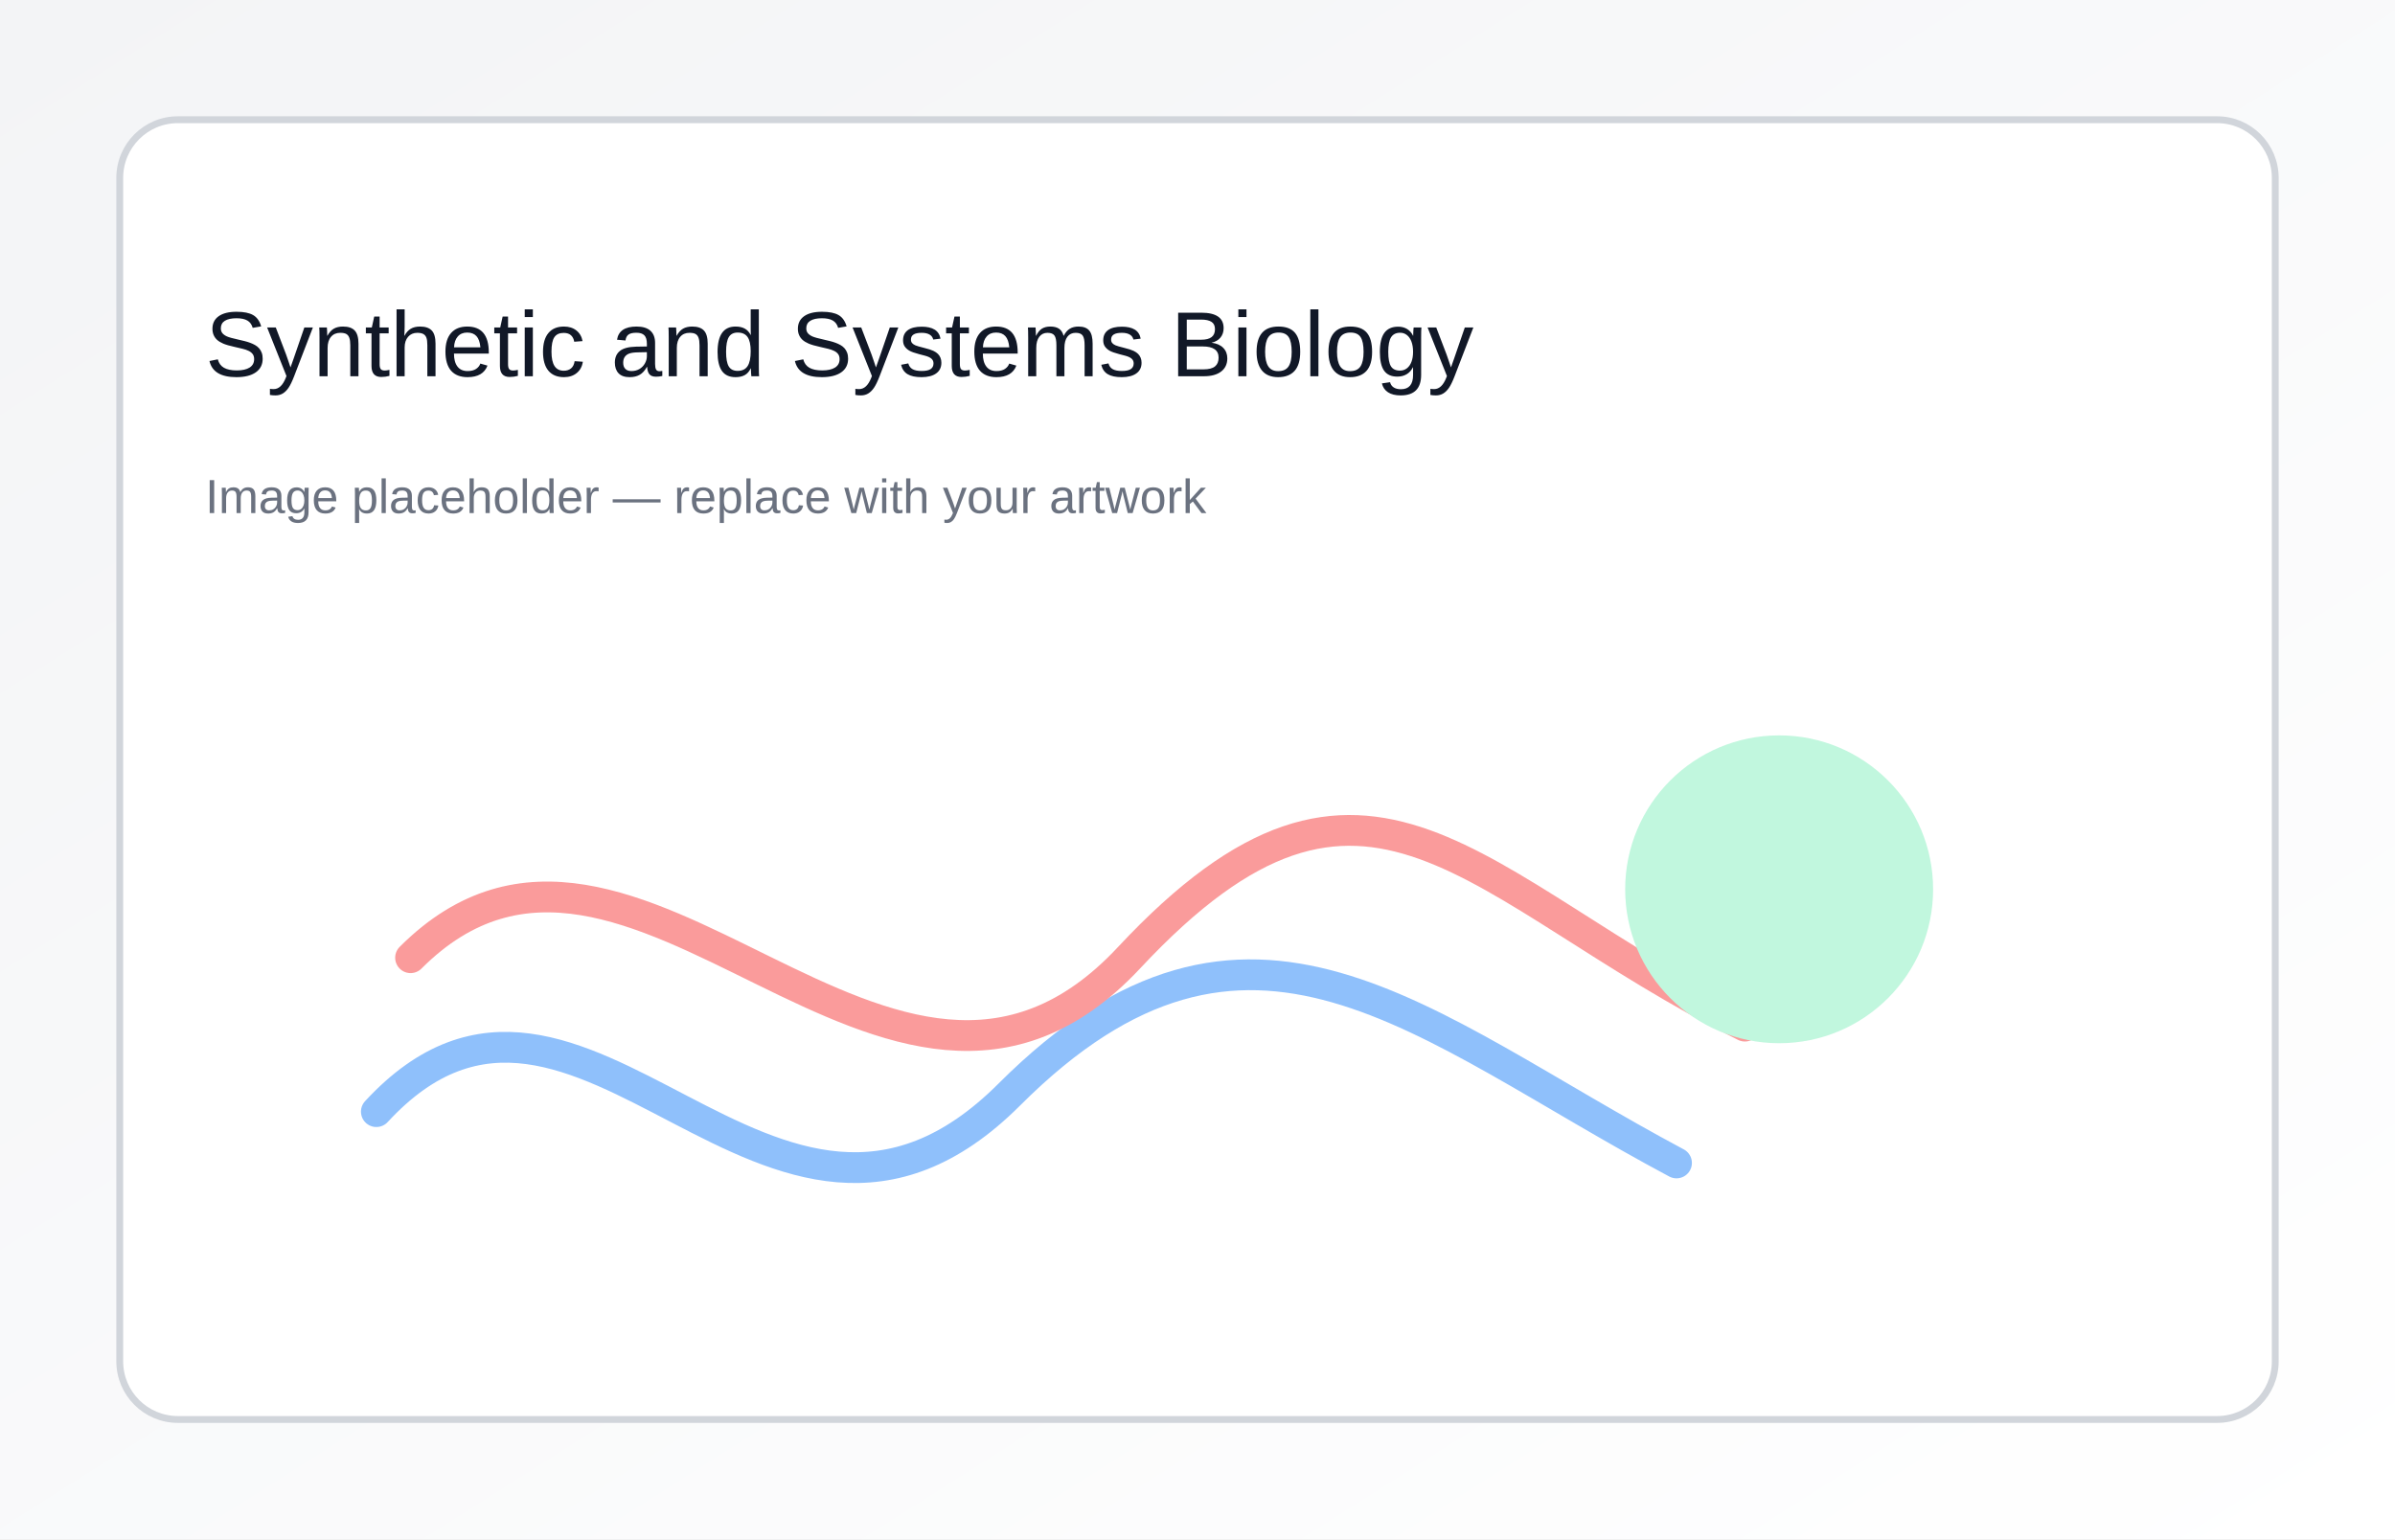
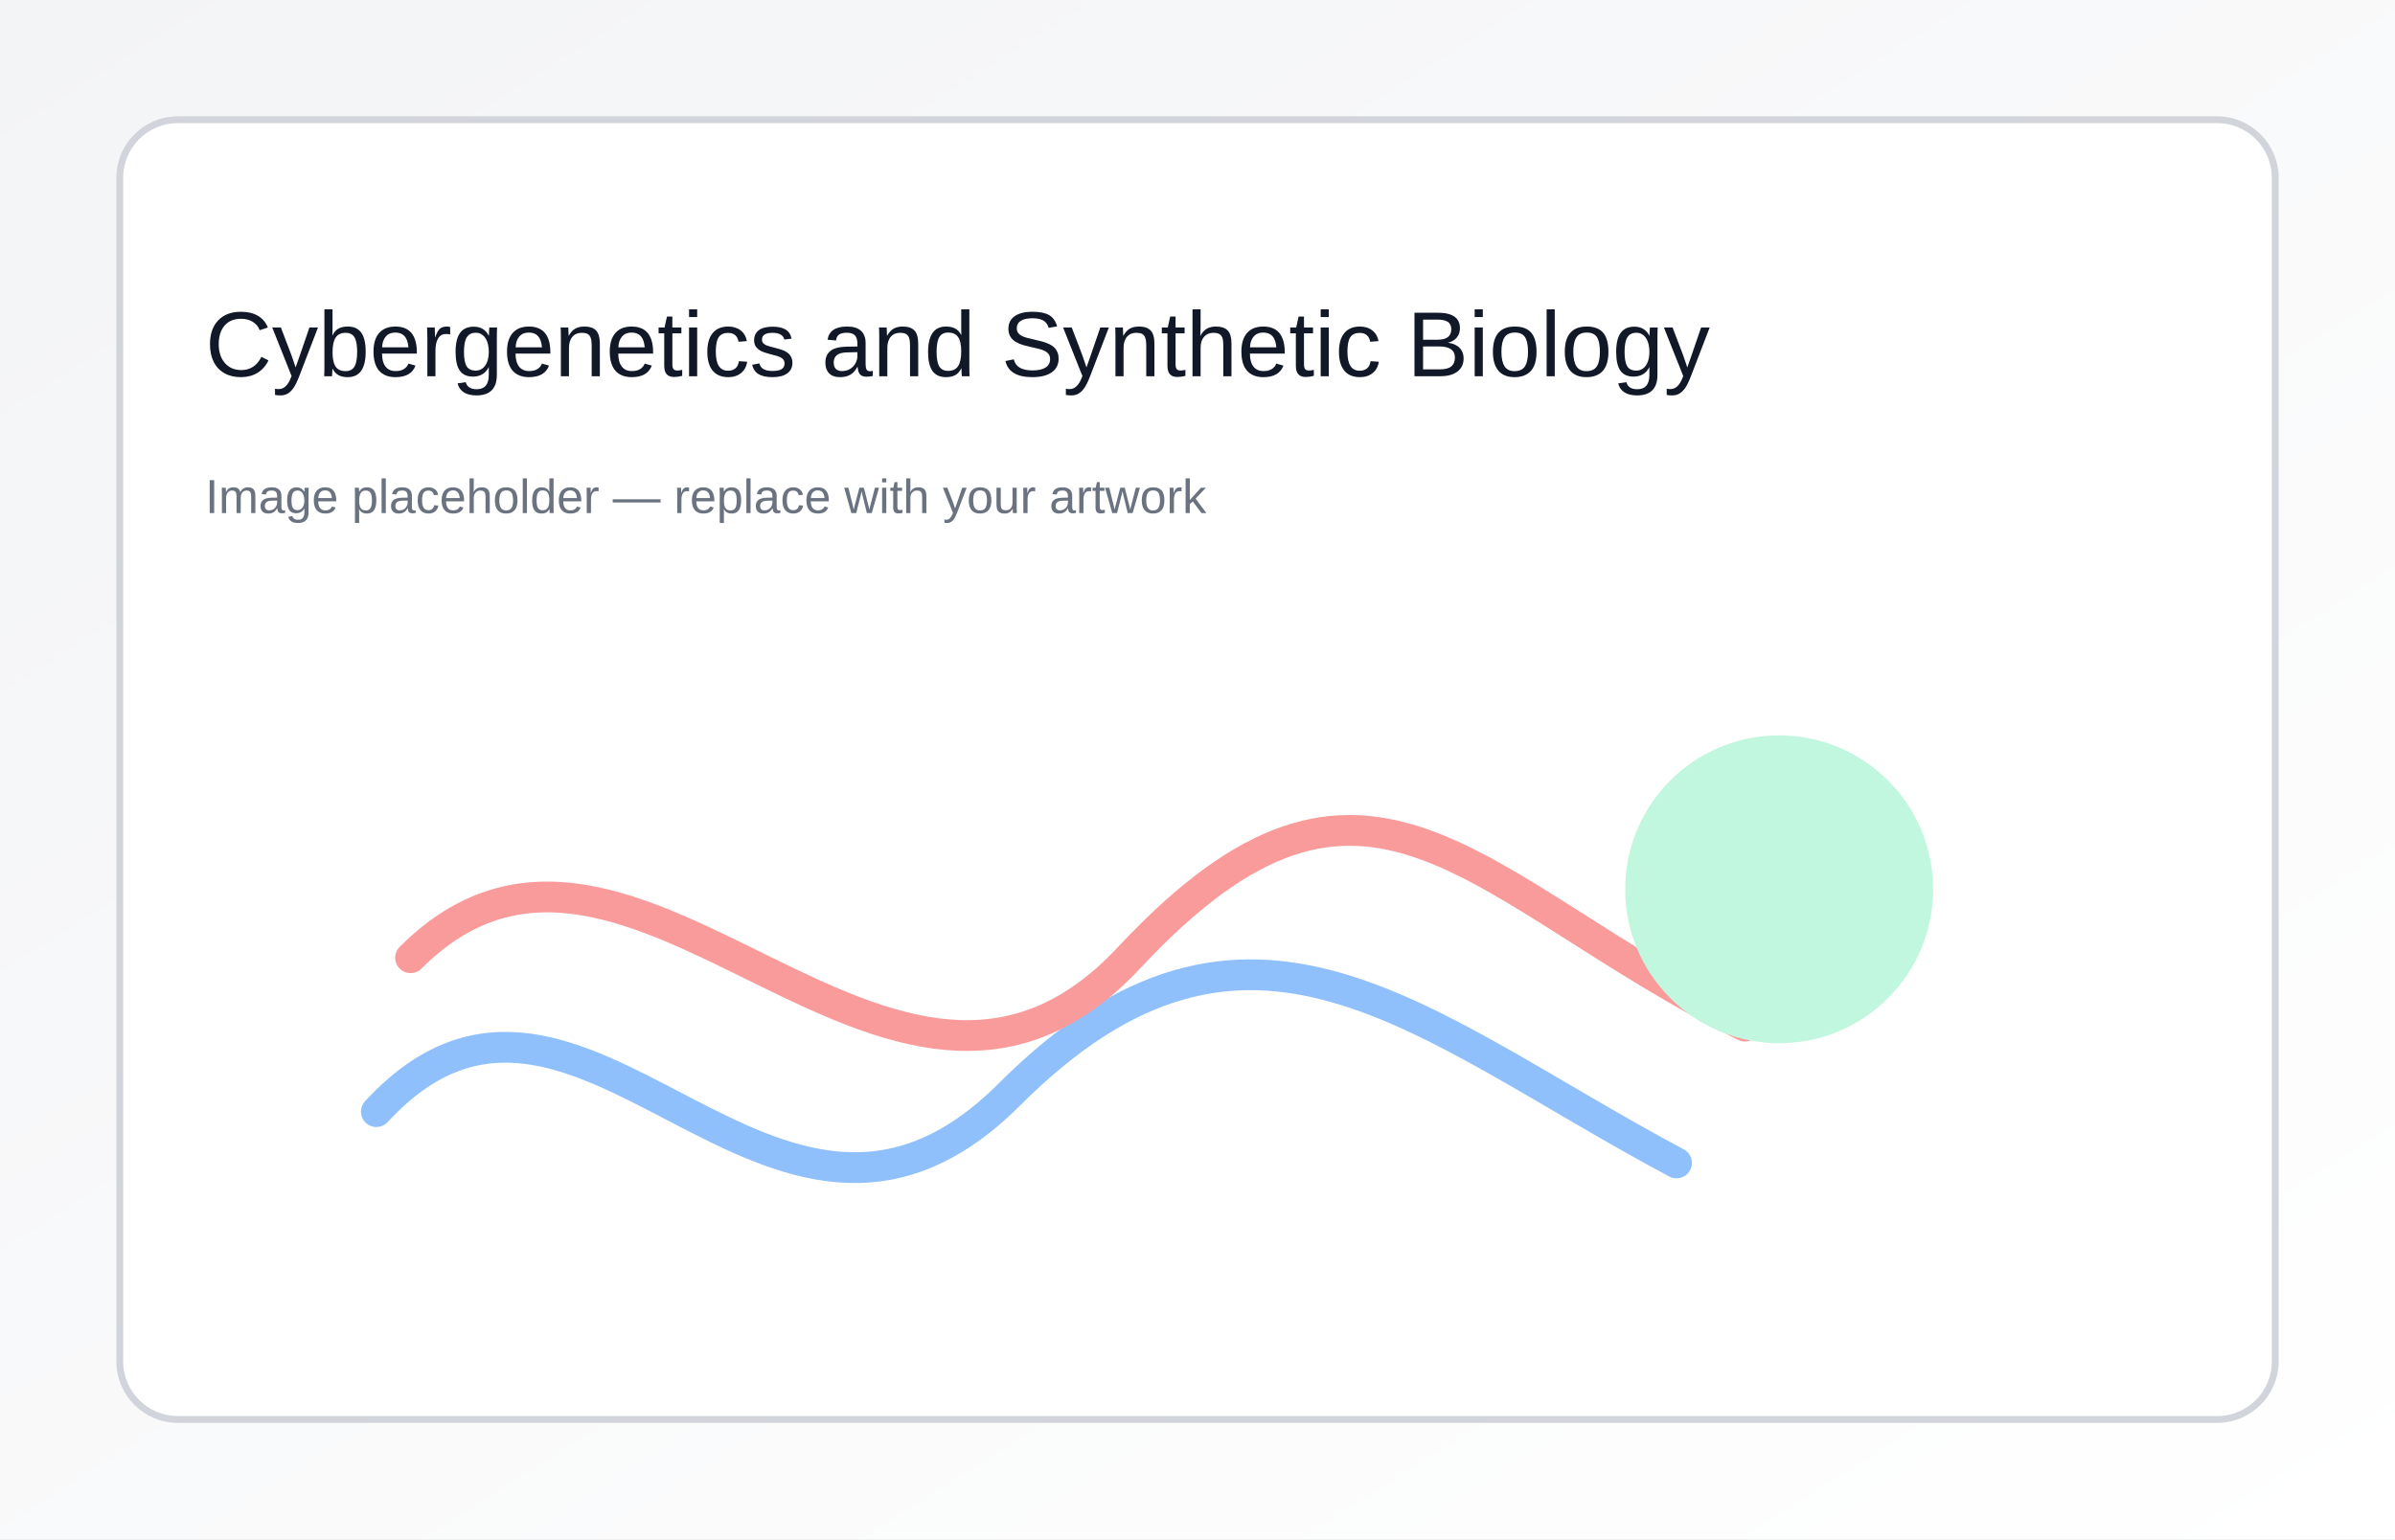
<svg xmlns="http://www.w3.org/2000/svg" width="1400" height="900">
  <defs>
    <linearGradient id="g" x1="0" x2="1" y1="0" y2="1">
      <stop offset="0" stop-color="#f3f4f6" />
      <stop offset="1" stop-color="#ffffff" />
    </linearGradient>
  </defs>
  <rect width="100%" height="100%" fill="url(#g)" />
  <rect x="70" y="70" width="1260" height="760" rx="34" fill="#ffffff" stroke="#d1d5db" stroke-width="4" />
-   <text x="120" y="220" font-family="Arial, Helvetica, sans-serif" font-size="54" fill="#111827">Synthetic and Systems Biology</text>
+   <text x="120" y="220" font-family="Arial, Helvetica, sans-serif" font-size="54" fill="#111827">Cybergenetics and Synthetic Biology</text>
  <text x="120" y="300" font-family="Arial, Helvetica, sans-serif" font-size="28" fill="#6b7280">Image placeholder — replace with your artwork</text>
  <g opacity="0.7">
    <path d="M220 650 C 340 520, 450 780, 590 640 S 830 600, 980 680" fill="none" stroke="#60a5fa" stroke-width="18" stroke-linecap="round" />
    <path d="M240 560 C 370 430, 520 710, 660 560 S 860 520, 1020 600" fill="none" stroke="#f87171" stroke-width="18" stroke-linecap="round" />
    <circle cx="1040" cy="520" r="90" fill="#a7f3d0" />
  </g>
</svg>
